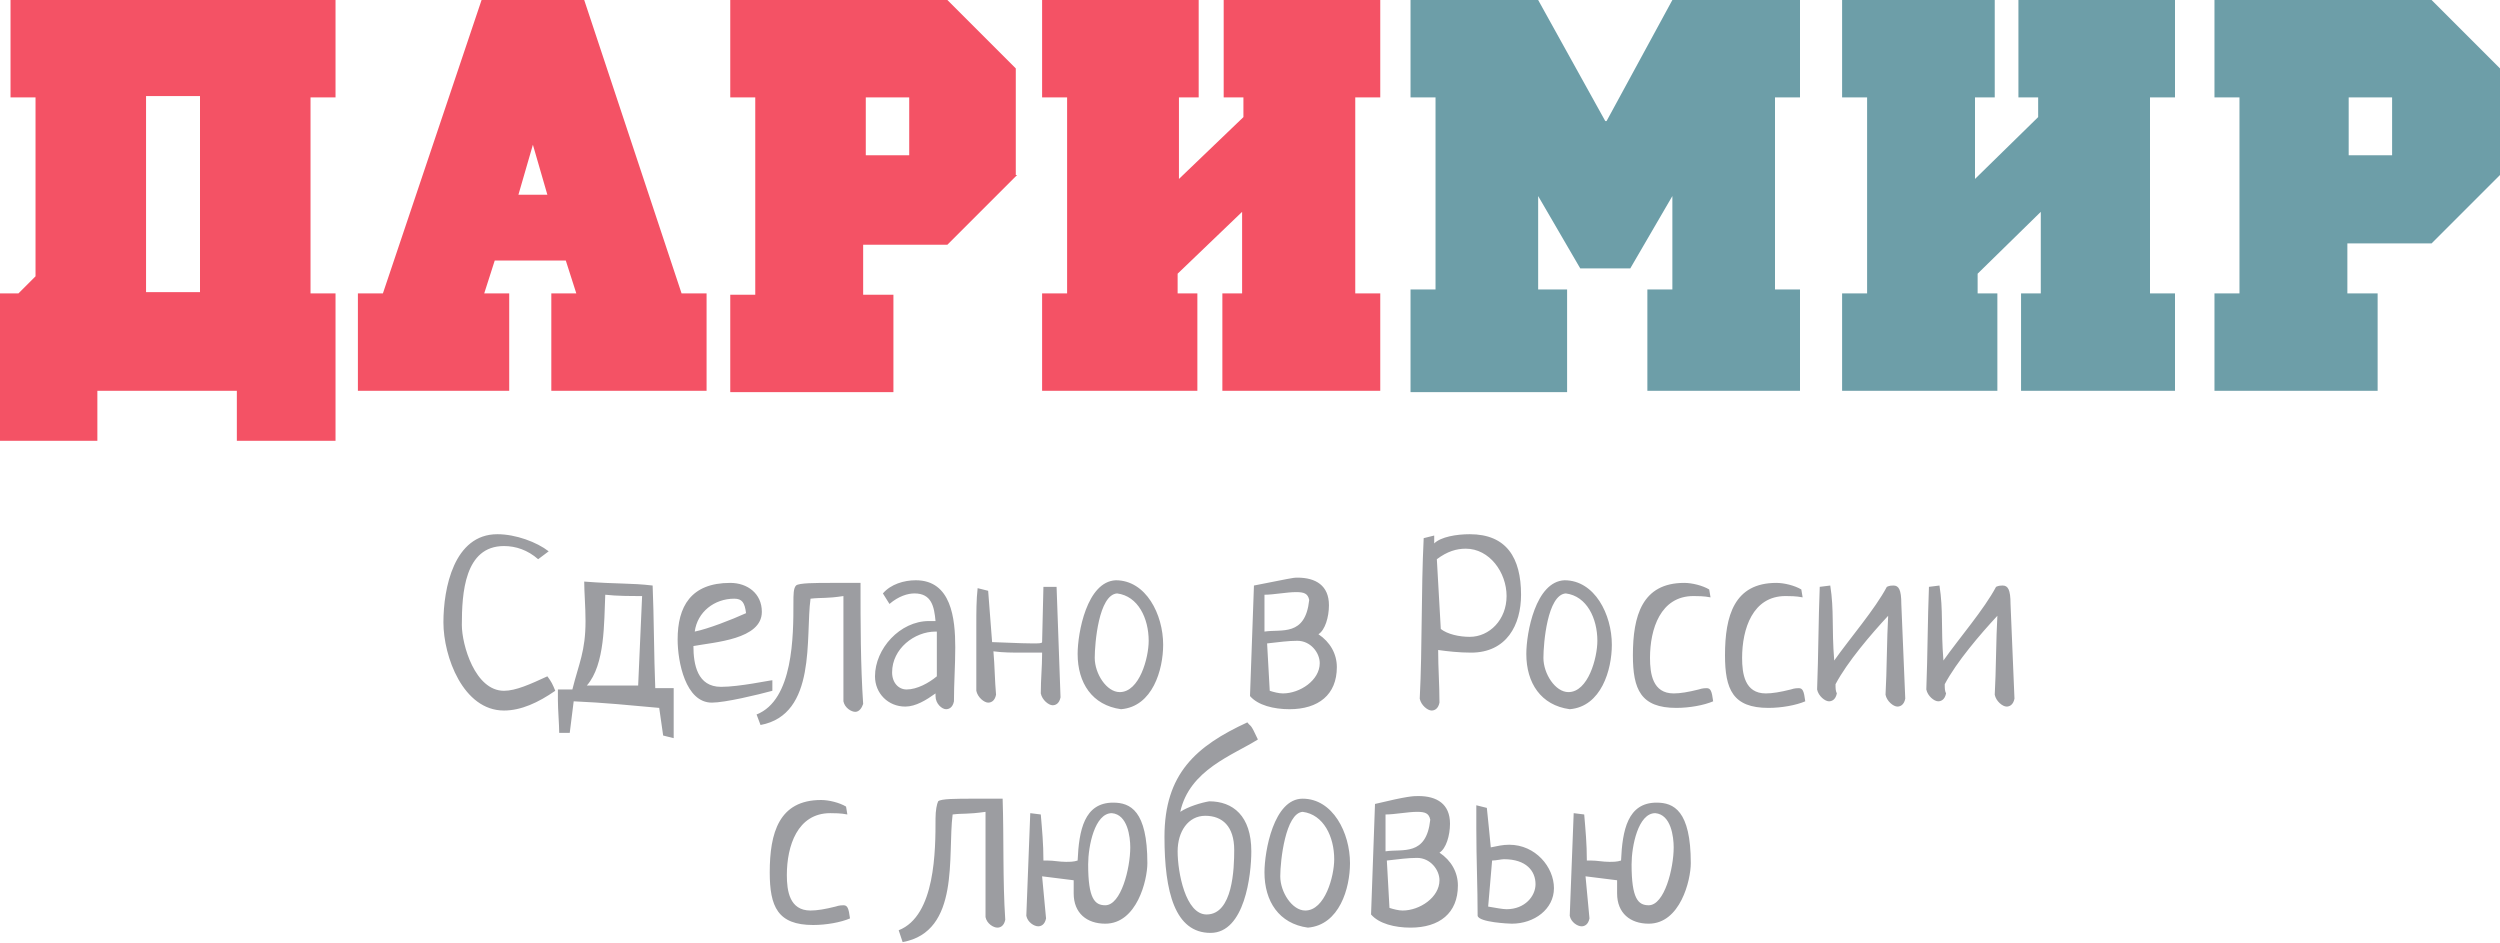
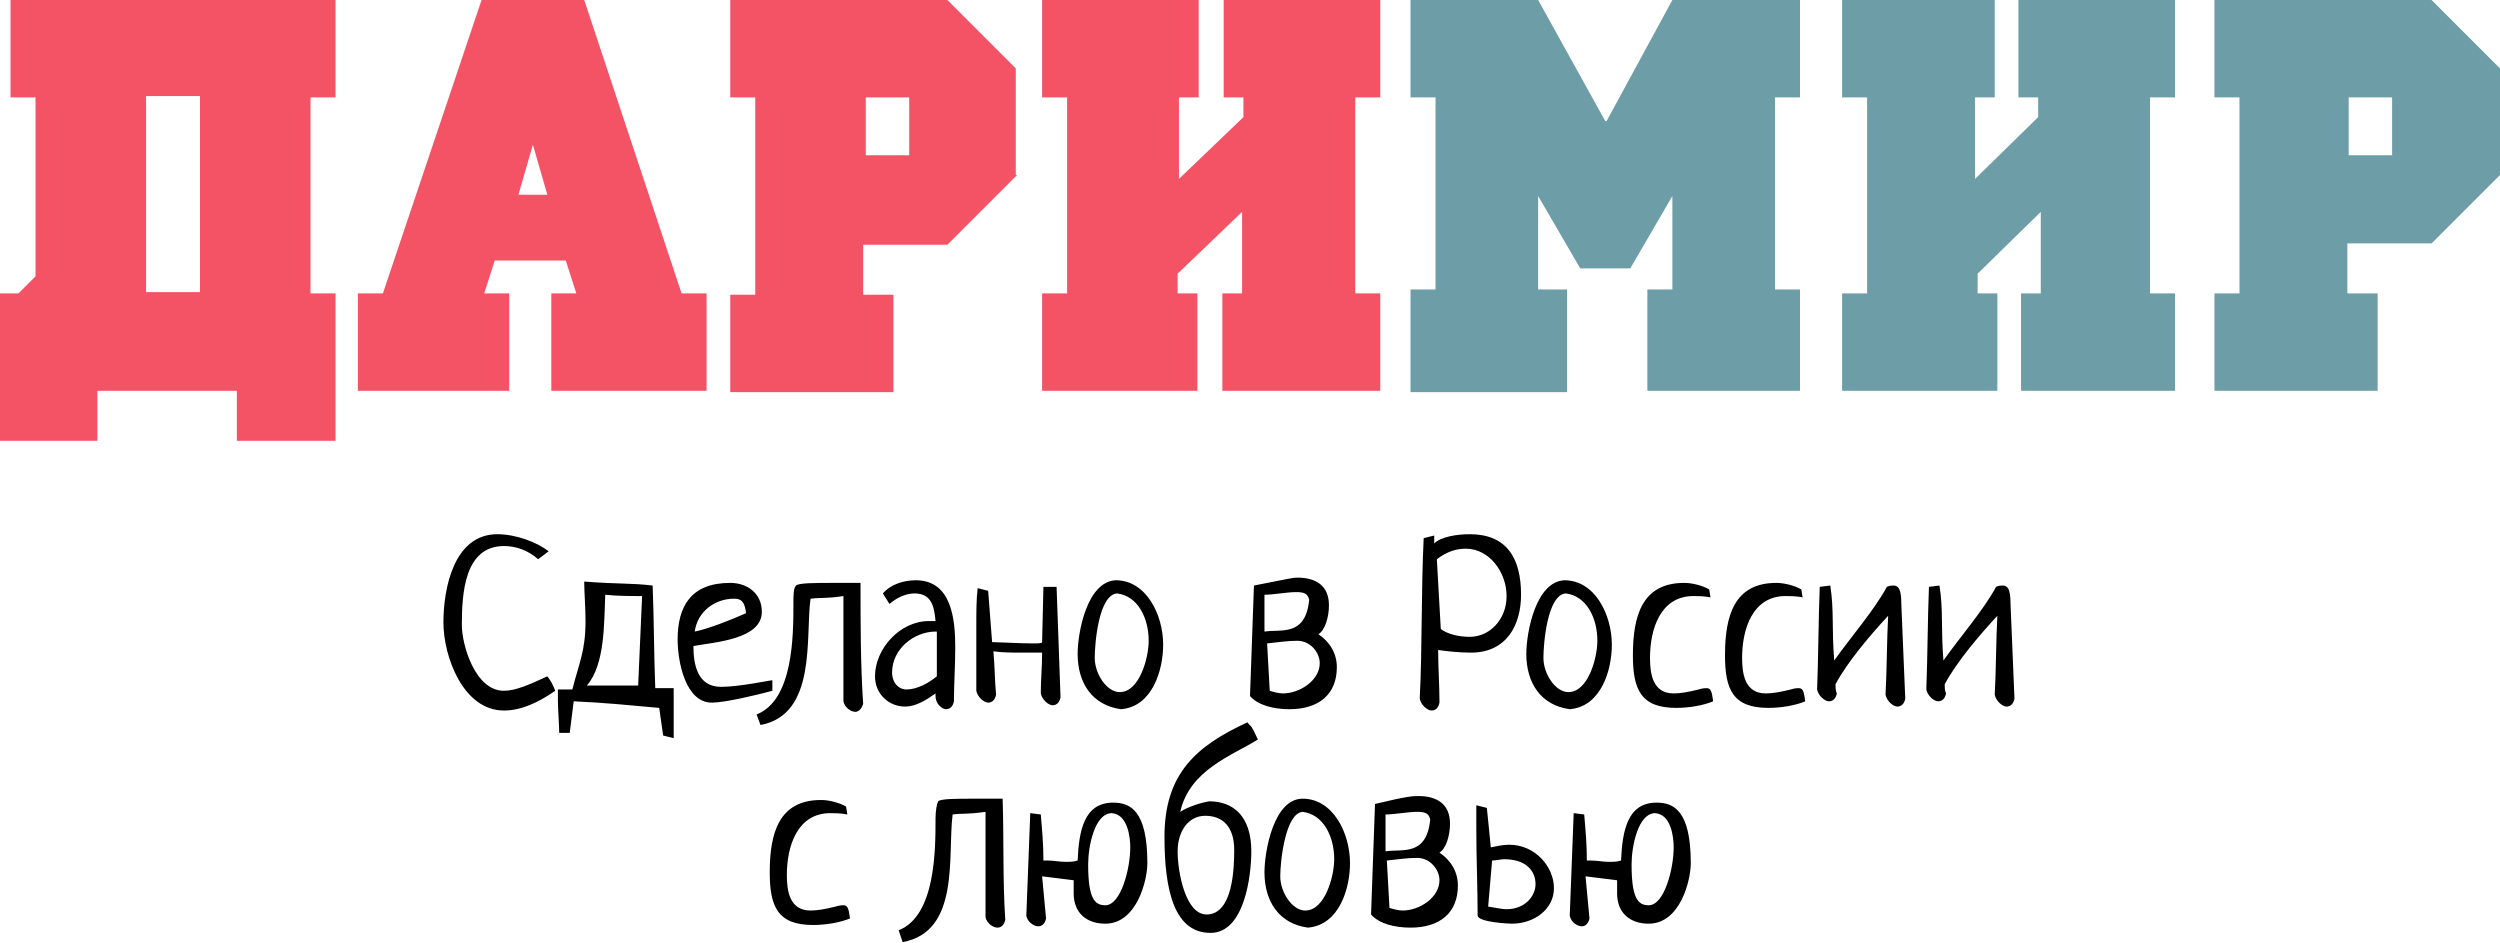
<svg xmlns="http://www.w3.org/2000/svg" version="1.1" id="Слой_1" x="0px" y="0px" viewBox="0 0 190 71.6" style="enable-background:new 0 0 190 71.6;" xml:space="preserve">
-   <style type="text/css">
- 	.st0{fill:#6D9EA8;}
- 	.st1{fill:#F45265;}
- 	.st2{fill:#9C9DA1;}
- </style>
  <g>
-     <path class="st0" d="M136.9,29.7h-11.7V22h1.9v-7.1l-3.2,5.5h-3.8l-3.2-5.5V22h2.2v7.8h-11.9V22h1.9V7.4h-1.9V0h9.7l5.1,9.2h0.1   l5-9.2h9.7v7.4h-1.9V22h1.9V29.7L136.9,29.7z M165.3,29.7h-11.7v-7.4h1.5v-6.2l-4.8,4.7v1.5h1.5v7.4H140v-7.4h1.9V7.4H140V0h11.6   v7.4h-1.5v6.2l4.8-4.7V7.4h-1.5V0h11.9v7.4h-1.9v14.9h1.9V29.7L165.3,29.7z M190,13.3l-5.2,5.2h-6.4v3.8h2.3v7.4h-12.4v-7.4h1.9   V7.4h-1.9V0h16.5l5.2,5.2V13.3L190,13.3z M181.8,11.9V7.4h-3.3v4.4H181.8z" />
-     <path class="st1" d="M25.4,33.5H18v-3.8H7.4v3.8H0V22.3h1.4L2.7,21V7.4H0.8V0h24.7v7.4h-1.9v14.9h1.9v11.2H25.4z M15.2,22.2V7.3   h-4.1v14.9H15.2L15.2,22.2z M53.8,29.7H41.9v-7.4h1.9l-0.8-2.5h-5.4l-0.8,2.5h1.9v7.4H27.2v-7.4h1.9L36.6,0h7.8l7.4,22.3h1.9v7.4   H53.8z M41.6,14.8l-1.1-3.8l-1.1,3.8H41.6L41.6,14.8z M77.3,13.3L72,18.6h-6.4v3.8h2.3v7.4H55.5v-7.4h1.9V7.4h-1.9V0H72l5.2,5.2   V13.3L77.3,13.3z M69.1,11.9V7.4h-3.3v4.4H69.1L69.1,11.9z M104.7,29.7H92.9v-7.4h1.5v-6.2l-4.9,4.7v1.5H91v7.4H79.2v-7.4h1.9V7.4   h-1.9V0h11.9v7.4h-1.5v6.2l4.9-4.7V7.4H93V0h11.9v7.4h-1.9v14.9h1.9v7.4H104.7z" />
-     <path class="st2" d="M41.7,41.9c-0.9-0.7-2.5-1.3-3.9-1.3c-3.3,0-4.1,4.1-4.1,6.7c0,2.6,1.5,6.7,4.6,6.7c1.3,0,2.6-0.6,3.9-1.5   c-0.2-0.5-0.3-0.7-0.6-1.1c-1.3,0.6-2.4,1.1-3.3,1.1c-2.2,0-3.2-3.5-3.2-5c0-2.4,0.2-6,3.2-6c0.9,0,1.8,0.3,2.6,1L41.7,41.9   L41.7,41.9z M43.3,55.7l0.3-2.4c2.3,0.1,4.3,0.3,6.5,0.5c0.1,0.6,0.2,1.5,0.3,2.1l0.8,0.2c0-0.3,0-0.6,0-0.8c0-0.6,0-1.6,0-2.4   v-0.6h-1.4c-0.1-2.4-0.1-5.5-0.2-7.8c-1.7-0.2-2.6-0.1-5.2-0.3c0,0.8,0.1,1.9,0.1,3c0,2.3-0.5,3.2-1,5.2h-1.1c0,0.2,0,0.5,0,0.8   c0,0.7,0.1,1.9,0.1,2.5L43.3,55.7L43.3,55.7z M46,45.2c0.9,0.1,1.9,0.1,2.8,0.1l-0.3,6.8h-3.9C46,50.5,45.9,47.3,46,45.2L46,45.2z    M58.7,51.7c-0.2,0-2.5,0.5-3.9,0.5c-1.8,0-2.1-1.7-2.1-3.1c1.6-0.3,5.2-0.5,5.2-2.6c0-1.4-1.1-2.2-2.4-2.2c-3,0-4,1.8-4,4.3   c0,1.7,0.6,4.8,2.6,4.8c1,0,3.5-0.6,4.6-0.9L58.7,51.7L58.7,51.7z M52.8,48c0.2-1.5,1.5-2.5,3-2.5c0.6,0,0.8,0.3,0.9,1.1   C55.6,47.1,53.8,47.8,52.8,48L52.8,48z M57.8,55.1l-0.3-0.8c2.8-1.1,2.8-6,2.8-8.5c0-0.6,0-1.1,0.2-1.3c0.2-0.2,1.5-0.2,2.7-0.2   c1.6,0,1.9,0,2.2,0c0,3.1,0,6.2,0.2,9.2c-0.1,0.3-0.3,0.6-0.6,0.6c-0.3,0-0.8-0.3-0.9-0.8c0-0.7,0-1.4,0-2.1c0-1.4,0-2.6,0-4   c0-0.6,0-1.3,0-1.9c-1.3,0.2-1.6,0.1-2.5,0.2C61.2,48.4,62.1,54.3,57.8,55.1L57.8,55.1z M67.6,45.9c0.7-0.6,1.4-0.8,1.9-0.8   c1.3,0,1.5,1,1.6,2.1c-0.1,0-0.3,0-0.5,0c-2.2,0-4.1,2.1-4.1,4.2c0,1.3,1,2.3,2.3,2.3c0.8,0,1.6-0.5,2.3-1c0,0,0,0.1,0,0.2   c0,0.6,0.5,1,0.8,1c0.2,0,0.5-0.1,0.6-0.6c0-1.4,0.1-2.7,0.1-4.1c0-2.2-0.3-5.1-3-5.1c-0.9,0-1.9,0.3-2.5,1L67.6,45.9L67.6,45.9z    M71.2,51.4c-0.6,0.5-1.5,1-2.3,1c-0.6,0-1.1-0.5-1.1-1.3c0-1.8,1.7-3.1,3.3-3.1h0.1c0,0.5,0,0.9,0,1.5   C71.2,50.1,71.2,50.7,71.2,51.4L71.2,51.4L71.2,51.4z M79.3,44.6c0,0.3-0.1,3.9-0.1,4.2c0,0.1-0.3,0.1-0.7,0.1   c-1,0-2.7-0.1-3.1-0.1c-0.1-1.3-0.2-2.6-0.3-3.9l-0.8-0.2c-0.1,0.9-0.1,1.8-0.1,2.8c0,1.1,0,2.2,0,3.3c0,0.6,0,1.1,0,1.7   c0.1,0.5,0.6,0.9,0.9,0.9c0.2,0,0.5-0.1,0.6-0.6c-0.1-1.1-0.1-2.2-0.2-3.3c0.7,0.1,1.5,0.1,2.2,0.1c0.5,0,0.9,0,1.5,0v0.1   c0,1-0.1,1.9-0.1,3c0.1,0.5,0.6,0.9,0.9,0.9c0.2,0,0.5-0.1,0.6-0.6l-0.3-8.4L79.3,44.6L79.3,44.6z M81.9,49.7   c0,2.2,1.1,3.9,3.3,4.2c2.4-0.2,3.2-3,3.2-4.9c0-2.3-1.3-4.9-3.6-4.9C82.6,44.2,81.9,48.1,81.9,49.7L81.9,49.7z M84.9,45.1   c1.6,0.2,2.4,1.9,2.4,3.6c0,1.3-0.7,3.9-2.2,3.9c-1,0-1.9-1.4-1.9-2.6C83.2,48.9,83.5,45.2,84.9,45.1L84.9,45.1z M95.3,44.5   l-0.3,8.4c0.6,0.7,1.8,1,3,1c2.2,0,3.6-1.1,3.6-3.2c0-1-0.5-1.9-1.4-2.5c0.5-0.3,0.8-1.3,0.8-2.2c0-1.5-1-2.1-2.4-2.1   C98.2,43.9,97.9,44,95.3,44.5L95.3,44.5z M96.3,48.9c0.9-0.1,1.6-0.2,2.3-0.2c1,0,1.7,0.9,1.7,1.7c0,1.3-1.5,2.3-2.8,2.3   c-0.3,0-0.7-0.1-1-0.2L96.3,48.9L96.3,48.9z M96.1,45.2c0.7,0,1.7-0.2,2.4-0.2c0.6,0,0.9,0.1,1,0.6c-0.3,2.8-2.1,2.2-3.4,2.4V45.2   L96.1,45.2z M108.2,40.9c-0.2,4.1-0.1,8.2-0.3,12.2c0.1,0.5,0.6,0.9,0.9,0.9c0.2,0,0.5-0.1,0.6-0.6c0-1.4-0.1-2.6-0.1-4   c0.7,0.1,1.6,0.2,2.5,0.2c2.7,0,3.8-2.1,3.8-4.4c0-2.8-1.1-4.6-3.9-4.6c-1,0-2.2,0.2-2.7,0.7c0-0.1,0-0.6,0-0.6L108.2,40.9   L108.2,40.9z M109.2,42.5c0.8-0.6,1.5-0.8,2.2-0.8c1.8,0,3.1,1.8,3.1,3.6c0,1.8-1.3,3.1-2.8,3.1c-0.8,0-1.7-0.2-2.2-0.6L109.2,42.5   L109.2,42.5z M116,49.7c0,2.2,1.1,3.9,3.3,4.2c2.4-0.2,3.2-3,3.2-4.9c0-2.3-1.3-4.9-3.6-4.9C116.7,44.2,116,48.1,116,49.7L116,49.7   z M119,45.1c1.6,0.2,2.4,1.9,2.4,3.6c0,1.3-0.7,3.9-2.2,3.9c-1,0-1.9-1.4-1.9-2.6C117.3,48.9,117.6,45.2,119,45.1L119,45.1z    M129.9,44.8c-0.5-0.3-1.3-0.5-1.9-0.5c-3.2,0-3.9,2.5-3.9,5.5c0,2.6,0.6,4,3.3,4c1,0,2.1-0.2,2.8-0.5c-0.1-0.8-0.2-1-0.5-1   c-0.1,0-0.3,0-0.6,0.1c-0.8,0.2-1.4,0.3-1.9,0.3c-1.6,0-1.8-1.5-1.8-2.7c0-2.2,0.8-4.7,3.3-4.7c0.3,0,0.8,0,1.3,0.1L129.9,44.8   L129.9,44.8z M136.9,44.8c-0.5-0.3-1.3-0.5-1.9-0.5c-3.2,0-3.9,2.5-3.9,5.5c0,2.6,0.6,4,3.3,4c1,0,2.1-0.2,2.8-0.5   c-0.1-0.8-0.2-1-0.5-1c-0.1,0-0.3,0-0.6,0.1c-0.8,0.2-1.4,0.3-1.9,0.3c-1.6,0-1.8-1.5-1.8-2.7c0-2.2,0.8-4.7,3.3-4.7   c0.3,0,0.8,0,1.3,0.1L136.9,44.8L136.9,44.8z M139.5,52c0.9-1.7,2.7-3.8,4-5.2c-0.1,1.7-0.1,4.3-0.2,6c0.1,0.5,0.6,0.9,0.9,0.9   c0.2,0,0.5-0.1,0.6-0.6l-0.3-7.2c0-1.1-0.2-1.4-0.6-1.4c-0.1,0-0.3,0-0.5,0.1c-0.9,1.7-2.8,3.9-4,5.6c-0.2-2.5,0-3.8-0.3-5.7   l-0.8,0.1c-0.1,2.5-0.1,5.2-0.2,7.8c0.1,0.5,0.6,0.9,0.9,0.9c0.2,0,0.5-0.1,0.6-0.6C139.5,52.5,139.5,52.3,139.5,52L139.5,52z    M147.8,52c0.9-1.7,2.7-3.8,4-5.2c-0.1,1.7-0.1,4.3-0.2,6c0.1,0.5,0.6,0.9,0.9,0.9c0.2,0,0.5-0.1,0.6-0.6l-0.3-7.2   c0-1.1-0.2-1.4-0.6-1.4c-0.1,0-0.3,0-0.5,0.1c-0.9,1.7-2.8,3.9-4,5.6c-0.2-2.5,0-3.8-0.3-5.7l-0.8,0.1c-0.1,2.5-0.1,5.2-0.2,7.8   c0.1,0.5,0.6,0.9,0.9,0.9c0.2,0,0.5-0.1,0.6-0.6C147.8,52.5,147.8,52.3,147.8,52L147.8,52z M64.3,61.3c-0.5-0.3-1.3-0.5-1.9-0.5   c-3.2,0-3.9,2.5-3.9,5.5c0,2.6,0.6,4,3.3,4c1,0,2.1-0.2,2.8-0.5c-0.1-0.8-0.2-1-0.5-1c-0.1,0-0.3,0-0.6,0.1   c-0.8,0.2-1.4,0.3-1.9,0.3c-1.6,0-1.8-1.5-1.8-2.7c0-2.2,0.8-4.7,3.3-4.7c0.3,0,0.8,0,1.3,0.1L64.3,61.3L64.3,61.3z M68.6,71.6   c4.4-0.8,3.4-6.6,3.8-9.7c0.8-0.1,1.1,0,2.5-0.2c0,0.6,0,1.3,0,1.9c0,1.4,0,2.6,0,4c0,0.7,0,1.4,0,2.1c0.1,0.5,0.6,0.8,0.9,0.8   c0.2,0,0.5-0.1,0.6-0.6c-0.2-3-0.1-6.2-0.2-9.2c-0.2,0-0.6,0-2.2,0c-1.3,0-2.5,0-2.7,0.2c-0.1,0.2-0.2,0.7-0.2,1.3   c0,2.4,0,7.4-2.8,8.5L68.6,71.6L68.6,71.6z M79.2,66.6l2.4,0.3c0,0.3,0,0.7,0,1c0,1.5,1,2.3,2.4,2.3c2.4,0,3.2-3.3,3.2-4.6   c0-4-1.3-4.6-2.6-4.6c-2.2,0-2.6,2.1-2.7,4.4c-0.3,0.1-0.6,0.1-0.9,0.1c-0.5,0-0.9-0.1-1.4-0.1c-0.1,0-0.2,0-0.3,0   c0-1.3-0.1-2.3-0.2-3.5l-0.8-0.1l-0.3,7.8c0.1,0.5,0.6,0.8,0.9,0.8c0.2,0,0.5-0.1,0.6-0.6L79.2,66.6L79.2,66.6z M85.9,64.4   c0,1.6-0.7,4.4-1.9,4.4c-0.8,0-1.3-0.5-1.3-3.1c0-1.4,0.5-3.9,1.8-3.9C85.7,61.9,85.9,63.6,85.9,64.4L85.9,64.4L85.9,64.4z    M89.7,61.7c0.7-3.2,4-4.3,5.9-5.5c-0.6-1.3-0.5-0.9-0.8-1.3c-3.9,1.8-6.3,3.9-6.3,8.7c0,4.2,0.8,7.3,3.5,7.3   c2.6,0,3.1-4.4,3.1-6.2c0-2.7-1.4-3.8-3.2-3.8C91.3,61,90.3,61.3,89.7,61.7L89.7,61.7z M93.8,64.6c0,1.4-0.1,4.9-2.1,4.9   c-1.6,0-2.2-3.2-2.2-4.8c0-1.5,0.8-2.7,2.1-2.7C92.9,62,93.8,62.8,93.8,64.6L93.8,64.6z M96.1,66.3c0,2.2,1.1,3.9,3.3,4.2   c2.4-0.2,3.2-3,3.2-4.9c0-2.3-1.3-4.9-3.6-4.9C96.8,60.7,96.1,64.7,96.1,66.3L96.1,66.3z M99,61.7c1.6,0.2,2.4,1.9,2.4,3.6   c0,1.3-0.7,3.9-2.2,3.9c-1,0-1.9-1.4-1.9-2.6C97.3,65.4,97.7,61.8,99,61.7L99,61.7z M104.5,61.1l-0.3,8.4c0.6,0.7,1.8,1,3,1   c2.2,0,3.6-1.1,3.6-3.2c0-1-0.5-1.9-1.4-2.5c0.5-0.3,0.8-1.3,0.8-2.2c0-1.5-1-2.1-2.4-2.1C107.4,60.5,107,60.5,104.5,61.1   L104.5,61.1z M105.4,65.4c0.9-0.1,1.6-0.2,2.3-0.2c1,0,1.7,0.9,1.7,1.7c0,1.3-1.5,2.3-2.8,2.3c-0.3,0-0.7-0.1-1-0.2L105.4,65.4   L105.4,65.4z M105.3,61.9c0.7,0,1.7-0.2,2.4-0.2c0.6,0,0.9,0.1,1,0.6c-0.3,2.8-2.1,2.2-3.4,2.4V61.9L105.3,61.9z M112.2,61.2   c0,0.6,0,1.3,0,1.8c0,2.3,0.1,4.4,0.1,6.6c0.1,0.5,2.4,0.6,2.6,0.6c1.7,0,3.2-1.1,3.2-2.7c0-1.6-1.4-3.3-3.4-3.3   c-0.5,0-0.9,0.1-1.4,0.2c-0.1-1-0.2-2.1-0.3-3L112.2,61.2L112.2,61.2z M113.4,65.4c0.3,0,0.7-0.1,0.9-0.1c1.7,0,2.4,0.9,2.4,1.9   c0,0.9-0.8,1.9-2.2,1.9c-0.3,0-0.8-0.1-1.4-0.2L113.4,65.4L113.4,65.4z M120.5,66.6l2.4,0.3c0,0.3,0,0.7,0,1c0,1.5,1,2.3,2.4,2.3   c2.4,0,3.2-3.3,3.2-4.6c0-4-1.3-4.6-2.6-4.6c-2.2,0-2.6,2.1-2.7,4.4c-0.3,0.1-0.6,0.1-0.9,0.1c-0.5,0-0.9-0.1-1.4-0.1   c-0.1,0-0.2,0-0.3,0c0-1.3-0.1-2.3-0.2-3.5l-0.8-0.1l-0.3,7.8c0.1,0.5,0.6,0.8,0.9,0.8c0.2,0,0.5-0.1,0.6-0.6L120.5,66.6   L120.5,66.6z M127.2,64.4c0,1.6-0.7,4.4-1.9,4.4c-0.8,0-1.3-0.5-1.3-3.1c0-1.4,0.5-3.9,1.8-3.9C127,61.9,127.2,63.6,127.2,64.4   L127.2,64.4z" />
+     <path fill="#6D9EA8" d="M136.9,29.7h-11.7V22h1.9v-7.1l-3.2,5.5h-3.8l-3.2-5.5V22h2.2v7.8h-11.9V22h1.9V7.4h-1.9V0h9.7l5.1,9.2h0.1   l5-9.2h9.7v7.4h-1.9V22h1.9V29.7L136.9,29.7z M165.3,29.7h-11.7v-7.4h1.5v-6.2l-4.8,4.7v1.5h1.5v7.4H140v-7.4h1.9V7.4H140V0h11.6   v7.4h-1.5v6.2l4.8-4.7V7.4h-1.5V0h11.9v7.4h-1.9v14.9h1.9V29.7L165.3,29.7z M190,13.3l-5.2,5.2h-6.4v3.8h2.3v7.4h-12.4v-7.4h1.9   V7.4h-1.9V0h16.5l5.2,5.2V13.3L190,13.3z M181.8,11.9V7.4h-3.3v4.4H181.8z" />
+     <path fill="#F45265" d="M25.4,33.5H18v-3.8H7.4v3.8H0V22.3h1.4L2.7,21V7.4H0.8V0h24.7v7.4h-1.9v14.9h1.9v11.2H25.4z M15.2,22.2V7.3   h-4.1v14.9H15.2L15.2,22.2z M53.8,29.7H41.9v-7.4h1.9l-0.8-2.5h-5.4l-0.8,2.5h1.9v7.4H27.2v-7.4h1.9L36.6,0h7.8l7.4,22.3h1.9v7.4   H53.8z M41.6,14.8l-1.1-3.8l-1.1,3.8H41.6L41.6,14.8z M77.3,13.3L72,18.6h-6.4v3.8h2.3v7.4H55.5v-7.4h1.9V7.4h-1.9V0H72l5.2,5.2   V13.3L77.3,13.3z M69.1,11.9V7.4h-3.3v4.4H69.1L69.1,11.9z M104.7,29.7H92.9v-7.4h1.5v-6.2l-4.9,4.7v1.5H91v7.4H79.2v-7.4h1.9V7.4   h-1.9V0h11.9v7.4h-1.5v6.2l4.9-4.7V7.4H93V0h11.9v7.4h-1.9v14.9h1.9v7.4H104.7z" />
+     <path fill="currentColor" d="M41.7,41.9c-0.9-0.7-2.5-1.3-3.9-1.3c-3.3,0-4.1,4.1-4.1,6.7c0,2.6,1.5,6.7,4.6,6.7c1.3,0,2.6-0.6,3.9-1.5   c-0.2-0.5-0.3-0.7-0.6-1.1c-1.3,0.6-2.4,1.1-3.3,1.1c-2.2,0-3.2-3.5-3.2-5c0-2.4,0.2-6,3.2-6c0.9,0,1.8,0.3,2.6,1L41.7,41.9   L41.7,41.9z M43.3,55.7l0.3-2.4c2.3,0.1,4.3,0.3,6.5,0.5c0.1,0.6,0.2,1.5,0.3,2.1l0.8,0.2c0-0.3,0-0.6,0-0.8c0-0.6,0-1.6,0-2.4   v-0.6h-1.4c-0.1-2.4-0.1-5.5-0.2-7.8c-1.7-0.2-2.6-0.1-5.2-0.3c0,0.8,0.1,1.9,0.1,3c0,2.3-0.5,3.2-1,5.2h-1.1c0,0.2,0,0.5,0,0.8   c0,0.7,0.1,1.9,0.1,2.5L43.3,55.7L43.3,55.7z M46,45.2c0.9,0.1,1.9,0.1,2.8,0.1l-0.3,6.8h-3.9C46,50.5,45.9,47.3,46,45.2L46,45.2z    M58.7,51.7c-0.2,0-2.5,0.5-3.9,0.5c-1.8,0-2.1-1.7-2.1-3.1c1.6-0.3,5.2-0.5,5.2-2.6c0-1.4-1.1-2.2-2.4-2.2c-3,0-4,1.8-4,4.3   c0,1.7,0.6,4.8,2.6,4.8c1,0,3.5-0.6,4.6-0.9L58.7,51.7L58.7,51.7z M52.8,48c0.2-1.5,1.5-2.5,3-2.5c0.6,0,0.8,0.3,0.9,1.1   C55.6,47.1,53.8,47.8,52.8,48L52.8,48z M57.8,55.1l-0.3-0.8c2.8-1.1,2.8-6,2.8-8.5c0-0.6,0-1.1,0.2-1.3c0.2-0.2,1.5-0.2,2.7-0.2   c1.6,0,1.9,0,2.2,0c0,3.1,0,6.2,0.2,9.2c-0.1,0.3-0.3,0.6-0.6,0.6c-0.3,0-0.8-0.3-0.9-0.8c0-0.7,0-1.4,0-2.1c0-1.4,0-2.6,0-4   c0-0.6,0-1.3,0-1.9c-1.3,0.2-1.6,0.1-2.5,0.2C61.2,48.4,62.1,54.3,57.8,55.1L57.8,55.1z M67.6,45.9c0.7-0.6,1.4-0.8,1.9-0.8   c1.3,0,1.5,1,1.6,2.1c-0.1,0-0.3,0-0.5,0c-2.2,0-4.1,2.1-4.1,4.2c0,1.3,1,2.3,2.3,2.3c0.8,0,1.6-0.5,2.3-1c0,0,0,0.1,0,0.2   c0,0.6,0.5,1,0.8,1c0.2,0,0.5-0.1,0.6-0.6c0-1.4,0.1-2.7,0.1-4.1c0-2.2-0.3-5.1-3-5.1c-0.9,0-1.9,0.3-2.5,1L67.6,45.9L67.6,45.9z    M71.2,51.4c-0.6,0.5-1.5,1-2.3,1c-0.6,0-1.1-0.5-1.1-1.3c0-1.8,1.7-3.1,3.3-3.1h0.1c0,0.5,0,0.9,0,1.5   C71.2,50.1,71.2,50.7,71.2,51.4L71.2,51.4L71.2,51.4z M79.3,44.6c0,0.3-0.1,3.9-0.1,4.2c0,0.1-0.3,0.1-0.7,0.1   c-1,0-2.7-0.1-3.1-0.1c-0.1-1.3-0.2-2.6-0.3-3.9l-0.8-0.2c-0.1,0.9-0.1,1.8-0.1,2.8c0,1.1,0,2.2,0,3.3c0,0.6,0,1.1,0,1.7   c0.1,0.5,0.6,0.9,0.9,0.9c0.2,0,0.5-0.1,0.6-0.6c-0.1-1.1-0.1-2.2-0.2-3.3c0.7,0.1,1.5,0.1,2.2,0.1c0.5,0,0.9,0,1.5,0v0.1   c0,1-0.1,1.9-0.1,3c0.1,0.5,0.6,0.9,0.9,0.9c0.2,0,0.5-0.1,0.6-0.6l-0.3-8.4L79.3,44.6L79.3,44.6z M81.9,49.7   c0,2.2,1.1,3.9,3.3,4.2c2.4-0.2,3.2-3,3.2-4.9c0-2.3-1.3-4.9-3.6-4.9C82.6,44.2,81.9,48.1,81.9,49.7L81.9,49.7z M84.9,45.1   c1.6,0.2,2.4,1.9,2.4,3.6c0,1.3-0.7,3.9-2.2,3.9c-1,0-1.9-1.4-1.9-2.6C83.2,48.9,83.5,45.2,84.9,45.1L84.9,45.1z M95.3,44.5   l-0.3,8.4c0.6,0.7,1.8,1,3,1c2.2,0,3.6-1.1,3.6-3.2c0-1-0.5-1.9-1.4-2.5c0.5-0.3,0.8-1.3,0.8-2.2c0-1.5-1-2.1-2.4-2.1   C98.2,43.9,97.9,44,95.3,44.5L95.3,44.5z M96.3,48.9c0.9-0.1,1.6-0.2,2.3-0.2c1,0,1.7,0.9,1.7,1.7c0,1.3-1.5,2.3-2.8,2.3   c-0.3,0-0.7-0.1-1-0.2L96.3,48.9L96.3,48.9z M96.1,45.2c0.7,0,1.7-0.2,2.4-0.2c0.6,0,0.9,0.1,1,0.6c-0.3,2.8-2.1,2.2-3.4,2.4V45.2   L96.1,45.2z M108.2,40.9c-0.2,4.1-0.1,8.2-0.3,12.2c0.1,0.5,0.6,0.9,0.9,0.9c0.2,0,0.5-0.1,0.6-0.6c0-1.4-0.1-2.6-0.1-4   c0.7,0.1,1.6,0.2,2.5,0.2c2.7,0,3.8-2.1,3.8-4.4c0-2.8-1.1-4.6-3.9-4.6c-1,0-2.2,0.2-2.7,0.7c0-0.1,0-0.6,0-0.6L108.2,40.9   L108.2,40.9z M109.2,42.5c0.8-0.6,1.5-0.8,2.2-0.8c1.8,0,3.1,1.8,3.1,3.6c0,1.8-1.3,3.1-2.8,3.1c-0.8,0-1.7-0.2-2.2-0.6L109.2,42.5   L109.2,42.5z M116,49.7c0,2.2,1.1,3.9,3.3,4.2c2.4-0.2,3.2-3,3.2-4.9c0-2.3-1.3-4.9-3.6-4.9C116.7,44.2,116,48.1,116,49.7L116,49.7   z M119,45.1c1.6,0.2,2.4,1.9,2.4,3.6c0,1.3-0.7,3.9-2.2,3.9c-1,0-1.9-1.4-1.9-2.6C117.3,48.9,117.6,45.2,119,45.1L119,45.1z    M129.9,44.8c-0.5-0.3-1.3-0.5-1.9-0.5c-3.2,0-3.9,2.5-3.9,5.5c0,2.6,0.6,4,3.3,4c1,0,2.1-0.2,2.8-0.5c-0.1-0.8-0.2-1-0.5-1   c-0.1,0-0.3,0-0.6,0.1c-0.8,0.2-1.4,0.3-1.9,0.3c-1.6,0-1.8-1.5-1.8-2.7c0-2.2,0.8-4.7,3.3-4.7c0.3,0,0.8,0,1.3,0.1L129.9,44.8   L129.9,44.8z M136.9,44.8c-0.5-0.3-1.3-0.5-1.9-0.5c-3.2,0-3.9,2.5-3.9,5.5c0,2.6,0.6,4,3.3,4c1,0,2.1-0.2,2.8-0.5   c-0.1-0.8-0.2-1-0.5-1c-0.1,0-0.3,0-0.6,0.1c-0.8,0.2-1.4,0.3-1.9,0.3c-1.6,0-1.8-1.5-1.8-2.7c0-2.2,0.8-4.7,3.3-4.7   c0.3,0,0.8,0,1.3,0.1L136.9,44.8L136.9,44.8z M139.5,52c0.9-1.7,2.7-3.8,4-5.2c-0.1,1.7-0.1,4.3-0.2,6c0.1,0.5,0.6,0.9,0.9,0.9   c0.2,0,0.5-0.1,0.6-0.6l-0.3-7.2c0-1.1-0.2-1.4-0.6-1.4c-0.1,0-0.3,0-0.5,0.1c-0.9,1.7-2.8,3.9-4,5.6c-0.2-2.5,0-3.8-0.3-5.7   l-0.8,0.1c-0.1,2.5-0.1,5.2-0.2,7.8c0.1,0.5,0.6,0.9,0.9,0.9c0.2,0,0.5-0.1,0.6-0.6C139.5,52.5,139.5,52.3,139.5,52L139.5,52z    M147.8,52c0.9-1.7,2.7-3.8,4-5.2c-0.1,1.7-0.1,4.3-0.2,6c0.1,0.5,0.6,0.9,0.9,0.9c0.2,0,0.5-0.1,0.6-0.6l-0.3-7.2   c0-1.1-0.2-1.4-0.6-1.4c-0.1,0-0.3,0-0.5,0.1c-0.9,1.7-2.8,3.9-4,5.6c-0.2-2.5,0-3.8-0.3-5.7l-0.8,0.1c-0.1,2.5-0.1,5.2-0.2,7.8   c0.1,0.5,0.6,0.9,0.9,0.9c0.2,0,0.5-0.1,0.6-0.6C147.8,52.5,147.8,52.3,147.8,52L147.8,52z M64.3,61.3c-0.5-0.3-1.3-0.5-1.9-0.5   c-3.2,0-3.9,2.5-3.9,5.5c0,2.6,0.6,4,3.3,4c1,0,2.1-0.2,2.8-0.5c-0.1-0.8-0.2-1-0.5-1c-0.1,0-0.3,0-0.6,0.1   c-0.8,0.2-1.4,0.3-1.9,0.3c-1.6,0-1.8-1.5-1.8-2.7c0-2.2,0.8-4.7,3.3-4.7c0.3,0,0.8,0,1.3,0.1L64.3,61.3L64.3,61.3z M68.6,71.6   c4.4-0.8,3.4-6.6,3.8-9.7c0.8-0.1,1.1,0,2.5-0.2c0,0.6,0,1.3,0,1.9c0,1.4,0,2.6,0,4c0,0.7,0,1.4,0,2.1c0.1,0.5,0.6,0.8,0.9,0.8   c0.2,0,0.5-0.1,0.6-0.6c-0.2-3-0.1-6.2-0.2-9.2c-0.2,0-0.6,0-2.2,0c-1.3,0-2.5,0-2.7,0.2c-0.1,0.2-0.2,0.7-0.2,1.3   c0,2.4,0,7.4-2.8,8.5L68.6,71.6L68.6,71.6z M79.2,66.6l2.4,0.3c0,0.3,0,0.7,0,1c0,1.5,1,2.3,2.4,2.3c2.4,0,3.2-3.3,3.2-4.6   c0-4-1.3-4.6-2.6-4.6c-2.2,0-2.6,2.1-2.7,4.4c-0.3,0.1-0.6,0.1-0.9,0.1c-0.5,0-0.9-0.1-1.4-0.1c-0.1,0-0.2,0-0.3,0   c0-1.3-0.1-2.3-0.2-3.5l-0.8-0.1l-0.3,7.8c0.1,0.5,0.6,0.8,0.9,0.8c0.2,0,0.5-0.1,0.6-0.6L79.2,66.6L79.2,66.6z M85.9,64.4   c0,1.6-0.7,4.4-1.9,4.4c-0.8,0-1.3-0.5-1.3-3.1c0-1.4,0.5-3.9,1.8-3.9C85.7,61.9,85.9,63.6,85.9,64.4L85.9,64.4L85.9,64.4z    M89.7,61.7c0.7-3.2,4-4.3,5.9-5.5c-0.6-1.3-0.5-0.9-0.8-1.3c-3.9,1.8-6.3,3.9-6.3,8.7c0,4.2,0.8,7.3,3.5,7.3   c2.6,0,3.1-4.4,3.1-6.2c0-2.7-1.4-3.8-3.2-3.8C91.3,61,90.3,61.3,89.7,61.7L89.7,61.7z M93.8,64.6c0,1.4-0.1,4.9-2.1,4.9   c-1.6,0-2.2-3.2-2.2-4.8c0-1.5,0.8-2.7,2.1-2.7C92.9,62,93.8,62.8,93.8,64.6L93.8,64.6z M96.1,66.3c0,2.2,1.1,3.9,3.3,4.2   c2.4-0.2,3.2-3,3.2-4.9c0-2.3-1.3-4.9-3.6-4.9C96.8,60.7,96.1,64.7,96.1,66.3L96.1,66.3z M99,61.7c1.6,0.2,2.4,1.9,2.4,3.6   c0,1.3-0.7,3.9-2.2,3.9c-1,0-1.9-1.4-1.9-2.6C97.3,65.4,97.7,61.8,99,61.7L99,61.7z M104.5,61.1l-0.3,8.4c0.6,0.7,1.8,1,3,1   c2.2,0,3.6-1.1,3.6-3.2c0-1-0.5-1.9-1.4-2.5c0.5-0.3,0.8-1.3,0.8-2.2c0-1.5-1-2.1-2.4-2.1C107.4,60.5,107,60.5,104.5,61.1   L104.5,61.1z M105.4,65.4c0.9-0.1,1.6-0.2,2.3-0.2c1,0,1.7,0.9,1.7,1.7c0,1.3-1.5,2.3-2.8,2.3c-0.3,0-0.7-0.1-1-0.2L105.4,65.4   L105.4,65.4z M105.3,61.9c0.7,0,1.7-0.2,2.4-0.2c0.6,0,0.9,0.1,1,0.6c-0.3,2.8-2.1,2.2-3.4,2.4V61.9L105.3,61.9z M112.2,61.2   c0,0.6,0,1.3,0,1.8c0,2.3,0.1,4.4,0.1,6.6c0.1,0.5,2.4,0.6,2.6,0.6c1.7,0,3.2-1.1,3.2-2.7c0-1.6-1.4-3.3-3.4-3.3   c-0.5,0-0.9,0.1-1.4,0.2c-0.1-1-0.2-2.1-0.3-3L112.2,61.2L112.2,61.2z M113.4,65.4c0.3,0,0.7-0.1,0.9-0.1c1.7,0,2.4,0.9,2.4,1.9   c0,0.9-0.8,1.9-2.2,1.9c-0.3,0-0.8-0.1-1.4-0.2L113.4,65.4L113.4,65.4z M120.5,66.6l2.4,0.3c0,0.3,0,0.7,0,1c0,1.5,1,2.3,2.4,2.3   c2.4,0,3.2-3.3,3.2-4.6c0-4-1.3-4.6-2.6-4.6c-2.2,0-2.6,2.1-2.7,4.4c-0.3,0.1-0.6,0.1-0.9,0.1c-0.5,0-0.9-0.1-1.4-0.1   c-0.1,0-0.2,0-0.3,0c0-1.3-0.1-2.3-0.2-3.5l-0.8-0.1l-0.3,7.8c0.1,0.5,0.6,0.8,0.9,0.8c0.2,0,0.5-0.1,0.6-0.6L120.5,66.6   L120.5,66.6z M127.2,64.4c0,1.6-0.7,4.4-1.9,4.4c-0.8,0-1.3-0.5-1.3-3.1c0-1.4,0.5-3.9,1.8-3.9C127,61.9,127.2,63.6,127.2,64.4   L127.2,64.4z" />
  </g>
</svg>
